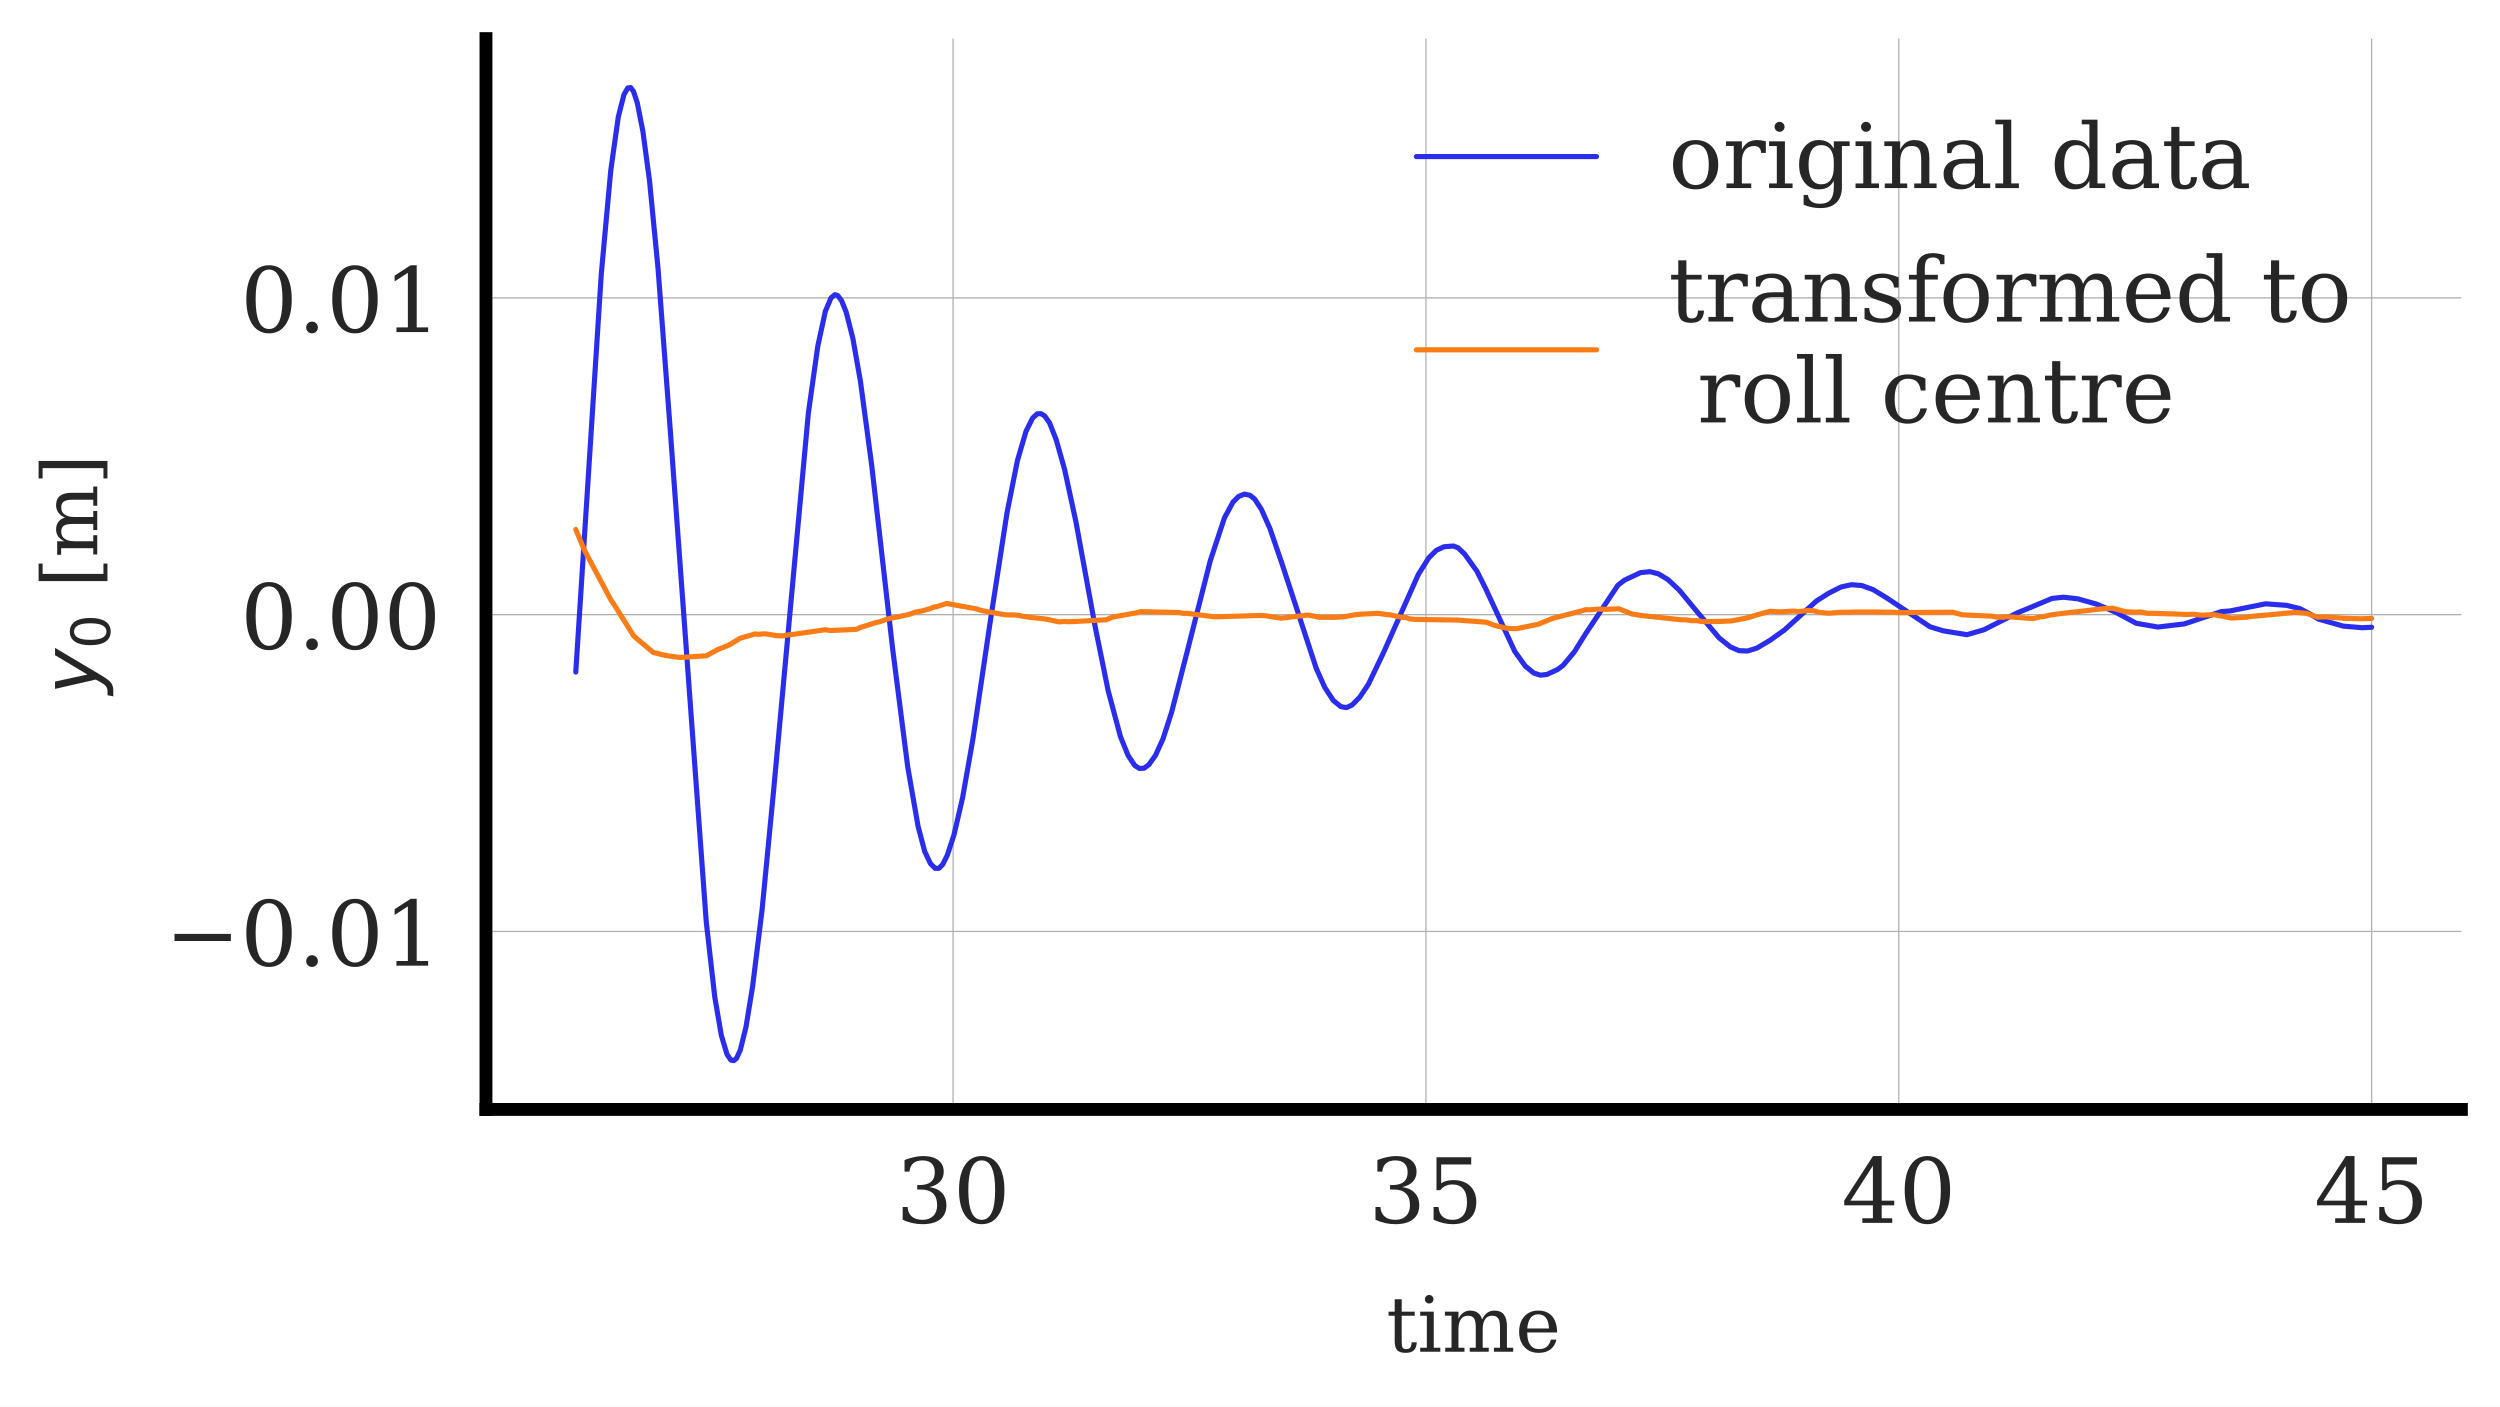
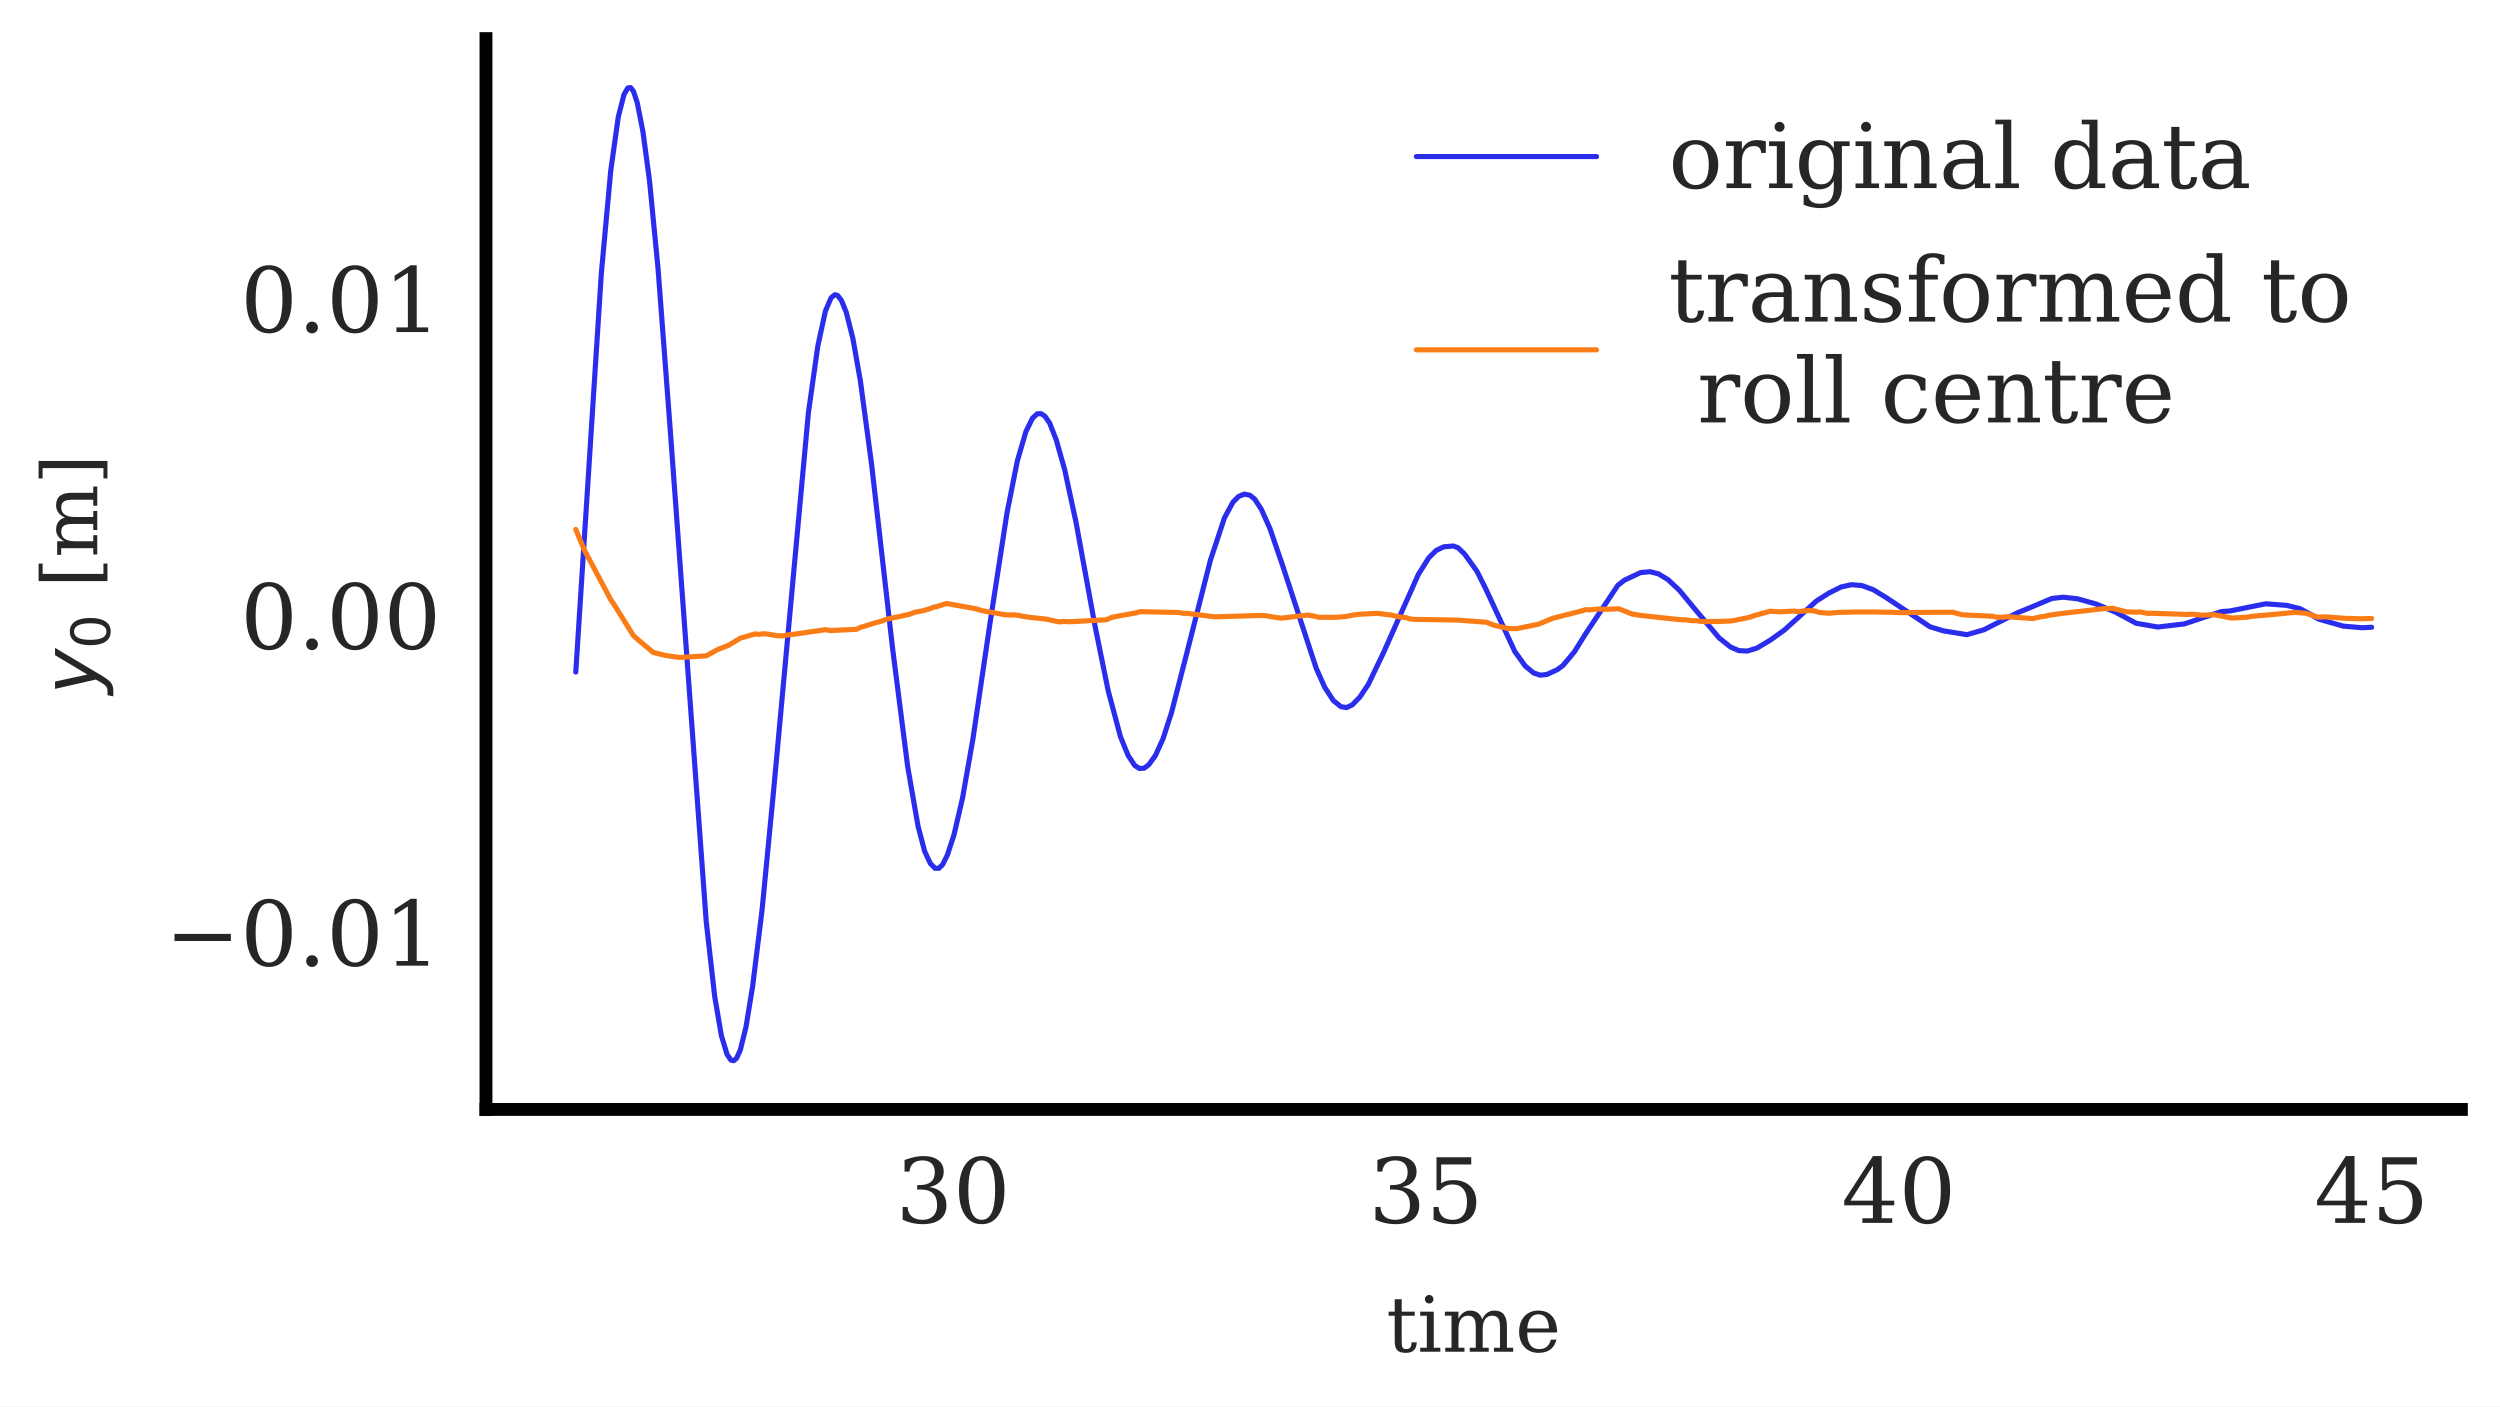
<svg xmlns="http://www.w3.org/2000/svg" xmlns:xlink="http://www.w3.org/1999/xlink" width="194.31pt" height="109.312pt" viewBox="0 0 194.31 109.312" version="1.1">
  <defs>
    <style type="text/css">*{stroke-linejoin: round; stroke-linecap: butt}</style>
  </defs>
  <g id="figure_1">
    <g id="patch_1">
      <path d="M 0 109.312  L 194.31 109.312  L 194.31 0  L 0 0  z " style="fill: #ffffff" />
    </g>
    <g id="axes_1">
      <g id="patch_2">
        <path d="M 37.772 86.23  L 191.309 86.23  L 191.309 3  L 37.772 3  z " style="fill: #ffffff" />
      </g>
      <g id="matplotlib.axis_1">
        <g id="xtick_1">
-           <g id="line2d_1">
-             <path d="M 74.078 86.23  L 74.078 3  " clip-path="url(#peb03bf9147)" style="fill: none; stroke: #b0b0b0; stroke-width: 0.1; stroke-linecap: round" />
-           </g>
-           <g id="line2d_2" />
+           <g id="line2d_1" />
          <g id="text_1">
            <g style="fill: #262626" transform="translate(69.62441 95.04866) scale(0.07 -0.07)">
              <defs>
                <path id="DejaVuSerif-33" d="M 622 4469  Q 988 4606 1323 4678  Q 1659 4750 1953 4750  Q 2638 4750 3022 4454  Q 3406 4159 3406 3634  Q 3406 3213 3140 2930  Q 2875 2647 2388 2547  Q 2963 2466 3280 2130  Q 3597 1794 3597 1259  Q 3597 606 3158 257  Q 2719 -91 1894 -91  Q 1528 -91 1179 -12  Q 831 66 488 225  L 488 1131  L 838 1131  Q 869 681 1141 450  Q 1413 219 1906 219  Q 2384 219 2661 495  Q 2938 772 2938 1253  Q 2938 1803 2653 2086  Q 2369 2369 1819 2369  L 1522 2369  L 1522 2688  L 1678 2688  Q 2225 2688 2498 2914  Q 2772 3141 2772 3597  Q 2772 4006 2547 4223  Q 2322 4441 1900 4441  Q 1478 4441 1245 4241  Q 1013 4041 972 3647  L 622 3647  L 622 4469  z " transform="scale(0.015625)" />
                <path id="DejaVuSerif-30" d="M 2034 219  Q 2513 219 2750 744  Q 2988 1269 2988 2328  Q 2988 3391 2750 3916  Q 2513 4441 2034 4441  Q 1556 4441 1318 3916  Q 1081 3391 1081 2328  Q 1081 1269 1318 744  Q 1556 219 2034 219  z M 2034 -91  Q 1275 -91 848 546  Q 422 1184 422 2328  Q 422 3475 848 4112  Q 1275 4750 2034 4750  Q 2797 4750 3222 4112  Q 3647 3475 3647 2328  Q 3647 1184 3222 546  Q 2797 -91 2034 -91  z " transform="scale(0.015625)" />
              </defs>
              <use xlink:href="#DejaVuSerif-33" />
              <use xlink:href="#DejaVuSerif-30" x="63.623" />
            </g>
          </g>
        </g>
        <g id="xtick_2">
-           <g id="line2d_3">
-             <path d="M 110.829 86.23  L 110.829 3  " clip-path="url(#peb03bf9147)" style="fill: none; stroke: #b0b0b0; stroke-width: 0.1; stroke-linecap: round" />
-           </g>
-           <g id="line2d_4" />
+           <g id="line2d_2" />
          <g id="text_2">
            <g style="fill: #262626" transform="translate(106.3752 95.04866) scale(0.07 -0.07)">
              <defs>
                <path id="DejaVuSerif-35" d="M 3219 4666  L 3219 4153  L 1081 4153  L 1081 2816  Q 1244 2928 1461 2984  Q 1678 3041 1947 3041  Q 2703 3041 3140 2622  Q 3578 2203 3578 1478  Q 3578 738 3136 323  Q 2694 -91 1894 -91  Q 1572 -91 1234 -12  Q 897 66 544 225  L 544 1131  L 897 1131  Q 925 688 1179 453  Q 1434 219 1894 219  Q 2388 219 2653 544  Q 2919 869 2919 1478  Q 2919 2084 2655 2407  Q 2391 2731 1894 2731  Q 1613 2731 1398 2631  Q 1184 2531 1019 2322  L 750 2322  L 750 4666  L 3219 4666  z " transform="scale(0.015625)" />
              </defs>
              <use xlink:href="#DejaVuSerif-33" />
              <use xlink:href="#DejaVuSerif-35" x="63.623" />
            </g>
          </g>
        </g>
        <g id="xtick_3">
-           <g id="line2d_5">
-             <path d="M 147.58 86.23  L 147.58 3  " clip-path="url(#peb03bf9147)" style="fill: none; stroke: #b0b0b0; stroke-width: 0.1; stroke-linecap: round" />
-           </g>
-           <g id="line2d_6" />
+           <g id="line2d_3" />
          <g id="text_3">
            <g style="fill: #262626" transform="translate(143.1261 95.04866) scale(0.07 -0.07)">
              <defs>
                <path id="DejaVuSerif-34" d="M 2234 1581  L 2234 4063  L 641 1581  L 2234 1581  z M 3609 0  L 1484 0  L 1484 331  L 2234 331  L 2234 1247  L 197 1247  L 197 1588  L 2241 4750  L 2859 4750  L 2859 1581  L 3750 1581  L 3750 1247  L 2859 1247  L 2859 331  L 3609 331  L 3609 0  z " transform="scale(0.015625)" />
              </defs>
              <use xlink:href="#DejaVuSerif-34" />
              <use xlink:href="#DejaVuSerif-30" x="63.623" />
            </g>
          </g>
        </g>
        <g id="xtick_4">
-           <g id="line2d_7">
-             <path d="M 184.331 86.23  L 184.331 3  " clip-path="url(#peb03bf9147)" style="fill: none; stroke: #b0b0b0; stroke-width: 0.1; stroke-linecap: round" />
-           </g>
-           <g id="line2d_8" />
+           <g id="line2d_4" />
          <g id="text_4">
            <g style="fill: #262626" transform="translate(179.8769 95.04866) scale(0.07 -0.07)">
              <use xlink:href="#DejaVuSerif-34" />
              <use xlink:href="#DejaVuSerif-35" x="63.623" />
            </g>
          </g>
        </g>
        <g id="text_5">
          <g style="fill: #262626" transform="translate(107.7551 105.0635) scale(0.06 -0.06)">
            <defs>
              <path id="DejaVuSerif-74" d="M 691 2988  L 184 2988  L 184 3322  L 691 3322  L 691 4353  L 1269 4353  L 1269 3322  L 2350 3322  L 2350 2988  L 1269 2988  L 1269 878  Q 1269 456 1350 337  Q 1431 219 1650 219  Q 1875 219 1978 351  Q 2081 484 2088 781  L 2522 781  Q 2497 328 2275 118  Q 2053 -91 1600 -91  Q 1103 -91 897 129  Q 691 350 691 878  L 691 2988  z " transform="scale(0.015625)" />
              <path id="DejaVuSerif-69" d="M 622 4353  Q 622 4497 726 4603  Q 831 4709 978 4709  Q 1122 4709 1226 4603  Q 1331 4497 1331 4353  Q 1331 4206 1228 4103  Q 1125 4000 978 4000  Q 831 4000 726 4103  Q 622 4206 622 4353  z M 1356 331  L 1900 331  L 1900 0  L 231 0  L 231 331  L 781 331  L 781 2988  L 231 2988  L 231 3322  L 1356 3322  L 1356 331  z " transform="scale(0.015625)" />
              <path id="DejaVuSerif-6d" d="M 3316 2675  Q 3481 3041 3739 3227  Q 3997 3413 4341 3413  Q 4863 3413 5119 3089  Q 5375 2766 5375 2113  L 5375 331  L 5894 331  L 5894 0  L 4300 0  L 4300 331  L 4800 331  L 4800 2047  Q 4800 2556 4650 2772  Q 4500 2988 4153 2988  Q 3769 2988 3567 2697  Q 3366 2406 3366 1850  L 3366 331  L 3866 331  L 3866 0  L 2291 0  L 2291 331  L 2791 331  L 2791 2069  Q 2791 2566 2641 2777  Q 2491 2988 2144 2988  Q 1759 2988 1557 2697  Q 1356 2406 1356 1850  L 1356 331  L 1856 331  L 1856 0  L 263 0  L 263 331  L 781 331  L 781 2994  L 231 2994  L 231 3322  L 1356 3322  L 1356 2731  Q 1516 3063 1762 3238  Q 2009 3413 2322 3413  Q 2709 3413 2968 3220  Q 3228 3028 3316 2675  z " transform="scale(0.015625)" />
              <path id="DejaVuSerif-65" d="M 3469 1600  L 991 1600  L 991 1575  Q 991 903 1244 561  Q 1497 219 1991 219  Q 2369 219 2611 417  Q 2853 616 2950 1006  L 3413 1006  Q 3275 459 2904 184  Q 2534 -91 1931 -91  Q 1203 -91 761 389  Q 319 869 319 1663  Q 319 2450 753 2931  Q 1188 3413 1894 3413  Q 2647 3413 3050 2948  Q 3453 2484 3469 1600  z M 2791 1931  Q 2772 2513 2545 2808  Q 2319 3103 1894 3103  Q 1497 3103 1269 2806  Q 1041 2509 991 1931  L 2791 1931  z " transform="scale(0.015625)" />
            </defs>
            <use xlink:href="#DejaVuSerif-74" />
            <use xlink:href="#DejaVuSerif-69" x="40.186" />
            <use xlink:href="#DejaVuSerif-6d" x="72.168" />
            <use xlink:href="#DejaVuSerif-65" x="166.992" />
          </g>
        </g>
      </g>
      <g id="matplotlib.axis_2">
        <g id="ytick_1">
-           <g id="line2d_9">
-             <path d="M 37.772 72.396  L 191.309 72.396  " clip-path="url(#peb03bf9147)" style="fill: none; stroke: #b0b0b0; stroke-width: 0.1; stroke-linecap: round" />
-           </g>
-           <g id="line2d_10" />
+           <g id="line2d_5" />
          <g id="text_6">
            <g style="fill: #262626" transform="translate(12.82024 75.05554) scale(0.07 -0.07)">
              <defs>
                <path id="DejaVuSerif-2212" d="M 678 2259  L 4684 2259  L 4684 1753  L 678 1753  L 678 2259  z " transform="scale(0.015625)" />
                <path id="DejaVuSerif-2e" d="M 603 325  Q 603 500 722 622  Q 841 744 1019 744  Q 1191 744 1312 622  Q 1434 500 1434 325  Q 1434 153 1312 31  Q 1191 -91 1019 -91  Q 841 -91 722 29  Q 603 150 603 325  z " transform="scale(0.015625)" />
                <path id="DejaVuSerif-31" d="M 909 0  L 909 331  L 1722 331  L 1722 4213  L 781 3603  L 781 4013  L 1919 4750  L 2350 4750  L 2350 331  L 3163 331  L 3163 0  L 909 0  z " transform="scale(0.015625)" />
              </defs>
              <use xlink:href="#DejaVuSerif-2212" />
              <use xlink:href="#DejaVuSerif-30" x="83.789" />
              <use xlink:href="#DejaVuSerif-2e" x="147.412" />
              <use xlink:href="#DejaVuSerif-30" x="179.199" />
              <use xlink:href="#DejaVuSerif-31" x="242.822" />
            </g>
          </g>
        </g>
        <g id="ytick_2">
-           <g id="line2d_11">
-             <path d="M 37.772 47.774  L 191.309 47.774  " clip-path="url(#peb03bf9147)" style="fill: none; stroke: #b0b0b0; stroke-width: 0.1; stroke-linecap: round" />
-           </g>
-           <g id="line2d_12" />
+           <g id="line2d_6" />
          <g id="text_7">
            <g style="fill: #262626" transform="translate(18.68602 50.43303) scale(0.07 -0.07)">
              <use xlink:href="#DejaVuSerif-30" />
              <use xlink:href="#DejaVuSerif-2e" x="63.623" />
              <use xlink:href="#DejaVuSerif-30" x="95.41" />
              <use xlink:href="#DejaVuSerif-30" x="159.033" />
            </g>
          </g>
        </g>
        <g id="ytick_3">
-           <g id="line2d_13">
-             <path d="M 37.772 23.151  L 191.309 23.151  " clip-path="url(#peb03bf9147)" style="fill: none; stroke: #b0b0b0; stroke-width: 0.1; stroke-linecap: round" />
-           </g>
-           <g id="line2d_14" />
+           <g id="line2d_7" />
          <g id="text_8">
            <g style="fill: #262626" transform="translate(18.68602 25.81053) scale(0.07 -0.07)">
              <use xlink:href="#DejaVuSerif-30" />
              <use xlink:href="#DejaVuSerif-2e" x="63.623" />
              <use xlink:href="#DejaVuSerif-30" x="95.41" />
              <use xlink:href="#DejaVuSerif-31" x="159.033" />
            </g>
          </g>
        </g>
        <g id="text_9">
          <g style="fill: #262626" transform="translate(7.56024 53.97499) rotate(-90) scale(0.06 -0.06)">
            <defs>
              <path id="DejaVuSans-Oblique-79" d="M 1588 -325  Q 1188 -997 936 -1164  Q 684 -1331 294 -1331  L -159 -1331  L -63 -850  L 269 -850  Q 509 -850 678 -719  Q 847 -588 1056 -206  L 1234 128  L 459 3500  L 1069 3500  L 1650 819  L 3256 3500  L 3859 3500  L 1588 -325  z " transform="scale(0.015625)" />
              <path id="DejaVuSans-30" d="M 2034 4250  Q 1547 4250 1301 3770  Q 1056 3291 1056 2328  Q 1056 1369 1301 889  Q 1547 409 2034 409  Q 2525 409 2770 889  Q 3016 1369 3016 2328  Q 3016 3291 2770 3770  Q 2525 4250 2034 4250  z M 2034 4750  Q 2819 4750 3233 4129  Q 3647 3509 3647 2328  Q 3647 1150 3233 529  Q 2819 -91 2034 -91  Q 1250 -91 836 529  Q 422 1150 422 2328  Q 422 3509 836 4129  Q 1250 4750 2034 4750  z " transform="scale(0.015625)" />
              <path id="DejaVuSerif-20" transform="scale(0.015625)" />
              <path id="DejaVuSerif-5b" d="M 550 4863  L 2003 4863  L 2003 4531  L 1147 4531  L 1147 -513  L 2003 -513  L 2003 -844  L 550 -844  L 550 4863  z " transform="scale(0.015625)" />
              <path id="DejaVuSerif-5d" d="M 1947 4863  L 1947 -844  L 494 -844  L 494 -513  L 1350 -513  L 1350 4531  L 494 4531  L 494 4863  L 1947 4863  z " transform="scale(0.015625)" />
            </defs>
            <use xlink:href="#DejaVuSans-Oblique-79" transform="translate(0 0.015625)" />
            <use xlink:href="#DejaVuSans-30" transform="translate(59.17969 -16.39062) scale(0.7)" />
            <use xlink:href="#DejaVuSerif-20" transform="translate(106.4502 0.015625)" />
            <use xlink:href="#DejaVuSerif-5b" transform="translate(138.2373 0.015625)" />
            <use xlink:href="#DejaVuSerif-6d" transform="translate(177.251 0.015625)" />
            <use xlink:href="#DejaVuSerif-5d" transform="translate(272.0752 0.015625)" />
          </g>
        </g>
      </g>
-       <g id="line2d_15">
-         <path d="M 44.751 52.233  L 46.735 21.292  L 47.47 13.256  L 48.058 9.078  L 48.5 7.344  L 48.793 6.839  L 49.014 6.806  L 49.234 7.096  L 49.528 7.978  L 49.969 10.216  L 50.484 14.058  L 51.145 20.867  L 52.101 33.504  L 54.894 71.662  L 55.555 77.493  L 56.07 80.494  L 56.511 81.958  L 56.805 82.391  L 57.026 82.44  L 57.246 82.258  L 57.54 81.609  L 57.981 79.824  L 58.496 76.664  L 59.231 70.724  L 60.113 61.602  L 62.832 32.08  L 63.567 26.876  L 64.155 24.177  L 64.596 23.143  L 64.89 22.904  L 65.111 22.971  L 65.405 23.359  L 65.772 24.269  L 66.287 26.297  L 66.875 29.625  L 67.757 36.204  L 69.374 50.384  L 70.55 59.595  L 71.358 64.231  L 71.873 66.183  L 72.314 67.118  L 72.682 67.489  L 72.975 67.488  L 73.269 67.192  L 73.637 66.449  L 74.151 64.876  L 74.813 62.022  L 75.621 57.43  L 76.945 48.449  L 78.268 39.862  L 79.076 35.81  L 79.738 33.544  L 80.252 32.501  L 80.62 32.163  L 80.914 32.153  L 81.208 32.341  L 81.575 32.87  L 82.09 34.171  L 82.751 36.507  L 83.633 40.597  L 85.103 48.623  L 86.132 53.687  L 87.088 57.261  L 87.676 58.708  L 88.19 59.489  L 88.558 59.729  L 88.925 59.707  L 89.293 59.433  L 89.807 58.714  L 90.395 57.422  L 91.057 55.374  L 92.233 50.799  L 94.07 43.572  L 95.173 40.241  L 95.834 39.024  L 96.276 38.582  L 96.716 38.406  L 97.158 38.495  L 97.525 38.799  L 98.039 39.59  L 98.701 41.071  L 99.657 43.856  L 102.303 51.944  L 102.964 53.424  L 103.626 54.441  L 104.214 54.922  L 104.655 54.998  L 105.096 54.79  L 105.684 54.19  L 106.345 53.207  L 107.521 50.748  L 110.241 44.644  L 111.049 43.358  L 111.637 42.773  L 112.225 42.497  L 112.96 42.436  L 113.328 42.576  L 113.842 43.072  L 114.798 44.409  L 115.46 45.727  L 117.738 50.639  L 118.546 51.766  L 119.208 52.311  L 119.723 52.478  L 120.237 52.419  L 121.045 52.046  L 121.487 51.719  L 122.369 50.66  L 123.251 49.241  L 125.75 45.486  L 126.264 45.09  L 127.514 44.503  L 128.249 44.434  L 128.91 44.606  L 129.645 45.052  L 130.527 45.879  L 131.777 47.394  L 133.614 49.577  L 134.496 50.285  L 135.158 50.57  L 135.819 50.601  L 136.554 50.372  L 137.584 49.76  L 138.686 48.972  L 141.185 46.709  L 142.14 46.103  L 143.096 45.622  L 143.905 45.445  L 144.713 45.511  L 145.595 45.833  L 146.624 46.46  L 150.005 48.714  L 151.034 49.03  L 152.872 49.331  L 154.195 48.949  L 156.841 47.611  L 157.649 47.286  L 159.487 46.513  L 160.369 46.417  L 161.471 46.539  L 162.941 46.951  L 164.412 47.573  L 166.029 48.443  L 167.719 48.735  L 169.777 48.493  L 172.644 47.536  L 173.305 47.488  L 176.098 46.931  L 177.715 47.05  L 178.744 47.298  L 179.479 47.685  L 180.214 48.122  L 182.125 48.664  L 183.595 48.789  L 184.33 48.753  L 184.33 48.753  " clip-path="url(#peb03bf9147)" style="fill: none; stroke: #2a2eec; stroke-width: 0.4; stroke-linecap: round" />
-       </g>
-       <g id="line2d_16">
-         <path d="M 44.751 41.15  L 45.412 42.741  L 47.47 46.613  L 47.764 47.044  L 49.234 49.401  L 49.602 49.732  L 50.778 50.716  L 51.072 50.782  L 51.439 50.878  L 51.733 50.948  L 52.836 51.102  L 53.498 51.061  L 54.894 50.973  L 55.849 50.449  L 56.144 50.346  L 56.658 50.138  L 57.54 49.6  L 58.716 49.266  L 58.863 49.294  L 59.01 49.3  L 59.378 49.26  L 59.598 49.276  L 60.407 49.411  L 60.921 49.419  L 61.215 49.344  L 61.583 49.316  L 64.155 48.941  L 64.523 49.009  L 66.581 48.914  L 66.875 48.759  L 67.169 48.68  L 68.051 48.394  L 68.418 48.311  L 68.933 48.126  L 69.153 48.073  L 69.888 47.923  L 70.624 47.762  L 70.844 47.685  L 71.138 47.575  L 71.285 47.558  L 71.726 47.468  L 72.314 47.299  L 72.608 47.176  L 72.755 47.168  L 73.563 46.904  L 75.842 47.315  L 76.357 47.47  L 78.047 47.769  L 78.341 47.795  L 78.782 47.795  L 79.15 47.823  L 79.444 47.894  L 79.885 47.957  L 80.105 47.996  L 80.473 48.028  L 81.281 48.115  L 81.943 48.257  L 82.31 48.335  L 82.751 48.302  L 83.045 48.324  L 83.486 48.309  L 85.985 48.17  L 86.426 47.979  L 87.088 47.849  L 88.337 47.63  L 88.631 47.537  L 91.645 47.608  L 92.012 47.678  L 92.233 47.666  L 94.144 47.911  L 94.438 47.942  L 97.966 47.836  L 98.407 47.861  L 99.069 47.975  L 99.583 48.047  L 101.641 47.803  L 102.082 47.879  L 102.523 47.981  L 103.185 47.978  L 103.699 47.986  L 104.508 47.931  L 105.316 47.783  L 105.757 47.737  L 107.08 47.67  L 107.742 47.761  L 108.036 47.787  L 108.918 47.976  L 109.285 48.003  L 109.579 48.101  L 109.947 48.142  L 113.254 48.193  L 115.533 48.364  L 116.121 48.596  L 117.223 48.853  L 117.885 48.861  L 119.575 48.514  L 120.678 48.06  L 122.957 47.476  L 123.251 47.385  L 123.545 47.399  L 124.206 47.336  L 124.794 47.36  L 125.823 47.315  L 126.852 47.726  L 127.587 47.842  L 130.674 48.173  L 131.042 48.177  L 131.483 48.244  L 131.85 48.237  L 132.218 48.301  L 132.438 48.313  L 133.614 48.301  L 134.57 48.262  L 135.452 48.092  L 135.966 47.983  L 136.408 47.829  L 137.584 47.51  L 138.318 47.555  L 139.421 47.496  L 139.789 47.533  L 140.524 47.45  L 140.964 47.472  L 141.406 47.6  L 142.14 47.663  L 142.949 47.594  L 143.61 47.584  L 144.346 47.563  L 145.816 47.567  L 146.551 47.584  L 146.992 47.581  L 147.506 47.613  L 148.021 47.615  L 149.05 47.601  L 151.769 47.583  L 152.504 47.784  L 153.239 47.823  L 154.856 47.894  L 155.15 47.967  L 155.665 47.975  L 155.959 47.927  L 158.017 48.079  L 158.605 47.939  L 158.972 47.896  L 159.266 47.819  L 159.928 47.722  L 160.736 47.623  L 162.133 47.465  L 163.162 47.342  L 163.603 47.303  L 164.191 47.274  L 165.22 47.545  L 166.029 47.585  L 166.323 47.559  L 166.911 47.673  L 167.278 47.669  L 169.336 47.731  L 169.924 47.763  L 170.439 47.74  L 170.806 47.775  L 171.1 47.819  L 171.615 47.791  L 172.129 47.784  L 172.644 47.882  L 173.452 48.037  L 174.628 47.973  L 174.996 47.906  L 175.731 47.84  L 176.319 47.793  L 178.377 47.595  L 179.259 47.671  L 180.141 47.967  L 180.729 47.941  L 181.979 48.038  L 182.273 48.061  L 182.934 48.073  L 183.448 48.095  L 184.33 48.068  L 184.33 48.068  " clip-path="url(#peb03bf9147)" style="fill: none; stroke: #fa7c17; stroke-width: 0.4; stroke-linecap: round" />
+       <g id="line2d_8">
+         <path d="M 44.751 52.233  L 46.735 21.292  L 47.47 13.256  L 48.058 9.078  L 48.5 7.344  L 48.793 6.839  L 49.014 6.806  L 49.234 7.096  L 49.528 7.978  L 49.969 10.216  L 50.484 14.058  L 51.145 20.867  L 52.101 33.504  L 54.894 71.662  L 55.555 77.493  L 56.07 80.494  L 56.511 81.958  L 56.805 82.391  L 57.026 82.44  L 57.246 82.258  L 57.54 81.609  L 57.981 79.824  L 58.496 76.664  L 59.231 70.724  L 60.113 61.602  L 62.832 32.08  L 63.567 26.876  L 64.155 24.177  L 64.596 23.143  L 64.89 22.904  L 65.111 22.971  L 65.405 23.359  L 65.772 24.269  L 66.287 26.297  L 66.875 29.625  L 67.757 36.204  L 69.374 50.384  L 70.55 59.595  L 71.358 64.231  L 71.873 66.183  L 72.314 67.118  L 72.682 67.489  L 72.975 67.488  L 73.269 67.192  L 73.637 66.449  L 74.151 64.876  L 74.813 62.022  L 75.621 57.43  L 76.945 48.449  L 78.268 39.862  L 79.076 35.81  L 79.738 33.544  L 80.252 32.501  L 80.62 32.163  L 80.914 32.153  L 81.208 32.341  L 81.575 32.87  L 82.09 34.171  L 82.751 36.507  L 83.633 40.597  L 85.103 48.623  L 86.132 53.687  L 87.088 57.261  L 87.676 58.708  L 88.19 59.489  L 88.558 59.729  L 88.925 59.707  L 89.293 59.433  L 89.807 58.714  L 90.395 57.422  L 91.057 55.374  L 92.233 50.799  L 94.07 43.572  L 95.173 40.241  L 95.834 39.024  L 96.276 38.582  L 96.716 38.406  L 97.158 38.495  L 97.525 38.799  L 98.039 39.59  L 98.701 41.071  L 99.657 43.856  L 102.303 51.944  L 102.964 53.424  L 103.626 54.441  L 104.214 54.922  L 104.655 54.998  L 105.096 54.79  L 105.684 54.19  L 106.345 53.207  L 107.521 50.748  L 110.241 44.644  L 111.049 43.358  L 111.637 42.773  L 112.225 42.497  L 112.96 42.436  L 113.328 42.576  L 113.842 43.072  L 114.798 44.409  L 115.46 45.727  L 117.738 50.639  L 118.546 51.766  L 119.208 52.311  L 119.723 52.478  L 120.237 52.419  L 121.045 52.046  L 121.487 51.719  L 122.369 50.66  L 123.251 49.241  L 125.75 45.486  L 126.264 45.09  L 127.514 44.503  L 128.249 44.434  L 128.91 44.606  L 129.645 45.052  L 130.527 45.879  L 131.777 47.394  L 133.614 49.577  L 134.496 50.285  L 135.158 50.57  L 135.819 50.601  L 136.554 50.372  L 137.584 49.76  L 138.686 48.972  L 141.185 46.709  L 142.14 46.103  L 143.096 45.622  L 143.905 45.445  L 144.713 45.511  L 145.595 45.833  L 146.624 46.46  L 150.005 48.714  L 151.034 49.03  L 152.872 49.331  L 154.195 48.949  L 156.841 47.611  L 157.649 47.286  L 159.487 46.513  L 160.369 46.417  L 161.471 46.539  L 162.941 46.951  L 164.412 47.573  L 166.029 48.443  L 167.719 48.735  L 169.777 48.493  L 172.644 47.536  L 173.305 47.488  L 176.098 46.931  L 177.715 47.05  L 178.744 47.298  L 179.479 47.685  L 180.214 48.122  L 182.125 48.664  L 183.595 48.789  L 184.33 48.753  L 184.33 48.753  " clip-path="url(#p0e446a9427)" style="fill: none; stroke: #2a2eec; stroke-width: 0.4; stroke-linecap: round" />
+       </g>
+       <g id="line2d_9">
+         <path d="M 44.751 41.15  L 45.412 42.741  L 47.47 46.613  L 47.764 47.044  L 49.234 49.401  L 49.602 49.732  L 50.778 50.716  L 51.072 50.782  L 51.439 50.878  L 51.733 50.948  L 52.836 51.102  L 53.498 51.061  L 54.894 50.973  L 55.849 50.449  L 56.144 50.346  L 56.658 50.138  L 57.54 49.6  L 58.716 49.266  L 58.863 49.294  L 59.01 49.3  L 59.378 49.26  L 59.598 49.276  L 60.407 49.411  L 60.921 49.419  L 61.215 49.344  L 61.583 49.316  L 64.155 48.941  L 64.523 49.009  L 66.581 48.914  L 66.875 48.759  L 67.169 48.68  L 68.051 48.394  L 68.418 48.311  L 68.933 48.126  L 69.153 48.073  L 69.888 47.923  L 70.624 47.762  L 70.844 47.685  L 71.138 47.575  L 71.285 47.558  L 71.726 47.468  L 72.314 47.299  L 72.608 47.176  L 72.755 47.168  L 73.563 46.904  L 75.842 47.315  L 76.357 47.47  L 78.047 47.769  L 78.341 47.795  L 78.782 47.795  L 79.15 47.823  L 79.444 47.894  L 79.885 47.957  L 80.105 47.996  L 80.473 48.028  L 81.281 48.115  L 81.943 48.257  L 82.31 48.335  L 82.751 48.302  L 83.045 48.324  L 83.486 48.309  L 85.985 48.17  L 86.426 47.979  L 87.088 47.849  L 88.337 47.63  L 88.631 47.537  L 91.645 47.608  L 92.012 47.678  L 92.233 47.666  L 94.144 47.911  L 94.438 47.942  L 97.966 47.836  L 98.407 47.861  L 99.069 47.975  L 99.583 48.047  L 101.641 47.803  L 102.082 47.879  L 102.523 47.981  L 103.185 47.978  L 103.699 47.986  L 104.508 47.931  L 105.316 47.783  L 105.757 47.737  L 107.08 47.67  L 107.742 47.761  L 108.036 47.787  L 108.918 47.976  L 109.285 48.003  L 109.579 48.101  L 109.947 48.142  L 113.254 48.193  L 115.533 48.364  L 116.121 48.596  L 117.223 48.853  L 117.885 48.861  L 119.575 48.514  L 120.678 48.06  L 122.957 47.476  L 123.251 47.385  L 123.545 47.399  L 124.206 47.336  L 124.794 47.36  L 125.823 47.315  L 126.852 47.726  L 127.587 47.842  L 130.674 48.173  L 131.042 48.177  L 131.483 48.244  L 131.85 48.237  L 132.218 48.301  L 132.438 48.313  L 133.614 48.301  L 134.57 48.262  L 135.452 48.092  L 135.966 47.983  L 136.408 47.829  L 137.584 47.51  L 138.318 47.555  L 139.421 47.496  L 139.789 47.533  L 140.524 47.45  L 140.964 47.472  L 141.406 47.6  L 142.14 47.663  L 142.949 47.594  L 143.61 47.584  L 144.346 47.563  L 145.816 47.567  L 146.551 47.584  L 146.992 47.581  L 147.506 47.613  L 148.021 47.615  L 149.05 47.601  L 151.769 47.583  L 152.504 47.784  L 153.239 47.823  L 154.856 47.894  L 155.15 47.967  L 155.665 47.975  L 155.959 47.927  L 158.017 48.079  L 158.605 47.939  L 158.972 47.896  L 159.266 47.819  L 159.928 47.722  L 160.736 47.623  L 162.133 47.465  L 163.162 47.342  L 163.603 47.303  L 164.191 47.274  L 165.22 47.545  L 166.029 47.585  L 166.323 47.559  L 166.911 47.673  L 167.278 47.669  L 169.336 47.731  L 169.924 47.763  L 170.439 47.74  L 170.806 47.775  L 171.1 47.819  L 171.615 47.791  L 172.129 47.784  L 172.644 47.882  L 173.452 48.037  L 174.628 47.973  L 174.996 47.906  L 175.731 47.84  L 176.319 47.793  L 178.377 47.595  L 179.259 47.671  L 180.141 47.967  L 180.729 47.941  L 181.979 48.038  L 182.273 48.061  L 182.934 48.073  L 183.448 48.095  L 184.33 48.068  L 184.33 48.068  " clip-path="url(#p0e446a9427)" style="fill: none; stroke: #fa7c17; stroke-width: 0.4; stroke-linecap: round" />
      </g>
      <g id="patch_3">
        <path d="M 37.772 86.23  L 37.772 3  " style="fill: none; stroke: #000000; stroke-linejoin: miter; stroke-linecap: square" />
      </g>
      <g id="patch_4">
        <path d="M 37.772 86.23  L 191.309 86.23  " style="fill: none; stroke: #000000; stroke-linejoin: miter; stroke-linecap: square" />
      </g>
      <g id="legend_1">
-         <g id="line2d_17">
+         <g id="line2d_10">
          <path d="M 110.086 12.169  L 117.086 12.169  L 124.086 12.169  " style="fill: none; stroke: #2a2eec; stroke-width: 0.4; stroke-linecap: round" />
        </g>
        <g id="text_10">
          <g style="fill: #262626" transform="translate(129.6864 14.61915) scale(0.07 -0.07)">
            <defs>
              <path id="DejaVuSerif-6f" d="M 1925 219  Q 2388 219 2623 584  Q 2859 950 2859 1663  Q 2859 2375 2623 2739  Q 2388 3103 1925 3103  Q 1463 3103 1227 2739  Q 991 2375 991 1663  Q 991 950 1228 584  Q 1466 219 1925 219  z M 1925 -91  Q 1200 -91 759 389  Q 319 869 319 1663  Q 319 2456 758 2934  Q 1197 3413 1925 3413  Q 2653 3413 3092 2934  Q 3531 2456 3531 1663  Q 3531 869 3092 389  Q 2653 -91 1925 -91  z " transform="scale(0.015625)" />
              <path id="DejaVuSerif-72" d="M 3059 3328  L 3059 2497  L 2728 2497  Q 2713 2744 2591 2866  Q 2469 2988 2234 2988  Q 1809 2988 1582 2694  Q 1356 2400 1356 1850  L 1356 331  L 2022 331  L 2022 0  L 263 0  L 263 331  L 781 331  L 781 2994  L 231 2994  L 231 3322  L 1356 3322  L 1356 2731  Q 1525 3078 1790 3245  Q 2056 3413 2438 3413  Q 2578 3413 2733 3391  Q 2888 3369 3059 3328  z " transform="scale(0.015625)" />
              <path id="DejaVuSerif-67" d="M 3359 2988  L 3359 72  Q 3359 -644 2965 -1033  Q 2572 -1422 1844 -1422  Q 1516 -1422 1216 -1362  Q 916 -1303 641 -1184  L 641 -488  L 941 -488  Q 997 -813 1206 -963  Q 1416 -1113 1806 -1113  Q 2313 -1113 2548 -827  Q 2784 -541 2784 72  L 2784 519  Q 2616 206 2355 57  Q 2094 -91 1709 -91  Q 1097 -91 708 395  Q 319 881 319 1663  Q 319 2444 706 2928  Q 1094 3413 1709 3413  Q 2094 3413 2355 3264  Q 2616 3116 2784 2803  L 2784 3322  L 3909 3322  L 3909 2988  L 3359 2988  z M 2784 1825  Q 2784 2422 2554 2737  Q 2325 3053 1888 3053  Q 1444 3053 1217 2703  Q 991 2353 991 1663  Q 991 975 1217 622  Q 1444 269 1888 269  Q 2325 269 2554 583  Q 2784 897 2784 1497  L 2784 1825  z " transform="scale(0.015625)" />
              <path id="DejaVuSerif-6e" d="M 263 0  L 263 331  L 781 331  L 781 2988  L 231 2988  L 231 3322  L 1356 3322  L 1356 2731  Q 1516 3069 1770 3241  Q 2025 3413 2363 3413  Q 2913 3413 3172 3097  Q 3431 2781 3431 2113  L 3431 331  L 3944 331  L 3944 0  L 2356 0  L 2356 331  L 2853 331  L 2853 1931  Q 2853 2541 2703 2767  Q 2553 2994 2175 2994  Q 1775 2994 1565 2701  Q 1356 2409 1356 1850  L 1356 331  L 1856 331  L 1856 0  L 263 0  z " transform="scale(0.015625)" />
              <path id="DejaVuSerif-61" d="M 2547 1044  L 2547 1747  L 1806 1747  Q 1378 1747 1168 1562  Q 959 1378 959 997  Q 959 650 1171 447  Q 1384 244 1747 244  Q 2106 244 2326 466  Q 2547 688 2547 1044  z M 3122 2075  L 3122 331  L 3634 331  L 3634 0  L 2547 0  L 2547 359  Q 2356 128 2106 18  Q 1856 -91 1522 -91  Q 969 -91 644 203  Q 319 497 319 997  Q 319 1513 691 1797  Q 1063 2081 1741 2081  L 2547 2081  L 2547 2309  Q 2547 2688 2317 2895  Q 2088 3103 1672 3103  Q 1328 3103 1125 2947  Q 922 2791 872 2484  L 575 2484  L 575 3156  Q 875 3284 1158 3348  Q 1441 3413 1709 3413  Q 2400 3413 2761 3070  Q 3122 2728 3122 2075  z " transform="scale(0.015625)" />
              <path id="DejaVuSerif-6c" d="M 1313 331  L 1856 331  L 1856 0  L 184 0  L 184 331  L 738 331  L 738 4531  L 184 4531  L 184 4863  L 1313 4863  L 1313 331  z " transform="scale(0.015625)" />
              <path id="DejaVuSerif-64" d="M 3359 331  L 3909 331  L 3909 0  L 2784 0  L 2784 519  Q 2616 206 2355 57  Q 2094 -91 1709 -91  Q 1097 -91 708 395  Q 319 881 319 1663  Q 319 2444 706 2928  Q 1094 3413 1709 3413  Q 2094 3413 2355 3264  Q 2616 3116 2784 2803  L 2784 4531  L 2241 4531  L 2241 4863  L 3359 4863  L 3359 331  z M 2784 1497  L 2784 1825  Q 2784 2422 2554 2737  Q 2325 3053 1888 3053  Q 1444 3053 1217 2703  Q 991 2353 991 1663  Q 991 975 1217 622  Q 1444 269 1888 269  Q 2325 269 2554 583  Q 2784 897 2784 1497  z " transform="scale(0.015625)" />
            </defs>
            <use xlink:href="#DejaVuSerif-6f" />
            <use xlink:href="#DejaVuSerif-72" x="60.205" />
            <use xlink:href="#DejaVuSerif-69" x="108.008" />
            <use xlink:href="#DejaVuSerif-67" x="139.99" />
            <use xlink:href="#DejaVuSerif-69" x="204.004" />
            <use xlink:href="#DejaVuSerif-6e" x="235.986" />
            <use xlink:href="#DejaVuSerif-61" x="300.391" />
            <use xlink:href="#DejaVuSerif-6c" x="360.01" />
            <use xlink:href="#DejaVuSerif-20" x="391.992" />
            <use xlink:href="#DejaVuSerif-64" x="423.779" />
            <use xlink:href="#DejaVuSerif-61" x="487.793" />
            <use xlink:href="#DejaVuSerif-74" x="547.412" />
            <use xlink:href="#DejaVuSerif-61" x="587.598" />
          </g>
        </g>
-         <g id="line2d_18">
+         <g id="line2d_11">
          <path d="M 110.086 27.19  L 117.086 27.19  L 124.086 27.19  " style="fill: none; stroke: #fa7c17; stroke-width: 0.4; stroke-linecap: round" />
        </g>
        <g id="text_11">
          <g style="fill: #262626" transform="translate(129.6864 24.99337) scale(0.07 -0.07)">
            <defs>
              <path id="DejaVuSerif-73" d="M 359 184  L 359 959  L 691 959  Q 703 588 923 403  Q 1144 219 1575 219  Q 1963 219 2166 364  Q 2369 509 2369 788  Q 2369 1006 2220 1140  Q 2072 1275 1594 1428  L 1178 1569  Q 750 1706 558 1912  Q 366 2119 366 2438  Q 366 2894 700 3153  Q 1034 3413 1625 3413  Q 1888 3413 2178 3344  Q 2469 3275 2778 3144  L 2778 2419  L 2447 2419  Q 2434 2741 2221 2922  Q 2009 3103 1644 3103  Q 1281 3103 1095 2975  Q 909 2847 909 2591  Q 909 2381 1050 2254  Q 1191 2128 1613 1997  L 2069 1856  Q 2541 1709 2748 1489  Q 2956 1269 2956 922  Q 2956 450 2595 179  Q 2234 -91 1600 -91  Q 1278 -91 972 -22  Q 666 47 359 184  z " transform="scale(0.015625)" />
              <path id="DejaVuSerif-66" d="M 2753 4078  L 2450 4078  Q 2447 4313 2317 4434  Q 2188 4556 1941 4556  Q 1619 4556 1487 4379  Q 1356 4203 1356 3750  L 1356 3322  L 2284 3322  L 2284 2988  L 1356 2988  L 1356 331  L 2094 331  L 2094 0  L 231 0  L 231 331  L 781 331  L 781 2988  L 231 2988  L 231 3322  L 781 3322  L 781 3738  Q 781 4294 1070 4578  Q 1359 4863 1919 4863  Q 2128 4863 2337 4825  Q 2547 4788 2753 4709  L 2753 4078  z " transform="scale(0.015625)" />
            </defs>
            <use xlink:href="#DejaVuSerif-74" />
            <use xlink:href="#DejaVuSerif-72" x="40.186" />
            <use xlink:href="#DejaVuSerif-61" x="87.988" />
            <use xlink:href="#DejaVuSerif-6e" x="147.607" />
            <use xlink:href="#DejaVuSerif-73" x="212.012" />
            <use xlink:href="#DejaVuSerif-66" x="263.33" />
            <use xlink:href="#DejaVuSerif-6f" x="300.342" />
            <use xlink:href="#DejaVuSerif-72" x="360.547" />
            <use xlink:href="#DejaVuSerif-6d" x="408.35" />
            <use xlink:href="#DejaVuSerif-65" x="503.174" />
            <use xlink:href="#DejaVuSerif-64" x="562.354" />
            <use xlink:href="#DejaVuSerif-20" x="626.367" />
            <use xlink:href="#DejaVuSerif-74" x="658.154" />
            <use xlink:href="#DejaVuSerif-6f" x="698.34" />
            <use xlink:href="#DejaVuSerif-20" x="758.545" />
          </g>
          <g style="fill: #262626" transform="translate(129.6864 32.83183) scale(0.07 -0.07)">
            <defs>
              <path id="DejaVuSerif-63" d="M 3291 997  Q 3169 466 2822 187  Q 2475 -91 1925 -91  Q 1200 -91 759 389  Q 319 869 319 1663  Q 319 2459 759 2936  Q 1200 3413 1925 3413  Q 2241 3413 2553 3339  Q 2866 3266 3181 3116  L 3181 2266  L 2847 2266  Q 2781 2703 2561 2903  Q 2341 3103 1931 3103  Q 1466 3103 1228 2742  Q 991 2381 991 1663  Q 991 944 1227 581  Q 1463 219 1931 219  Q 2303 219 2525 412  Q 2747 606 2828 997  L 3291 997  z " transform="scale(0.015625)" />
            </defs>
            <use xlink:href="#DejaVuSerif-20" />
            <use xlink:href="#DejaVuSerif-72" x="31.787" />
            <use xlink:href="#DejaVuSerif-6f" x="79.59" />
            <use xlink:href="#DejaVuSerif-6c" x="139.795" />
            <use xlink:href="#DejaVuSerif-6c" x="171.777" />
            <use xlink:href="#DejaVuSerif-20" x="203.76" />
            <use xlink:href="#DejaVuSerif-63" x="235.547" />
            <use xlink:href="#DejaVuSerif-65" x="291.553" />
            <use xlink:href="#DejaVuSerif-6e" x="350.732" />
            <use xlink:href="#DejaVuSerif-74" x="415.137" />
            <use xlink:href="#DejaVuSerif-72" x="455.322" />
            <use xlink:href="#DejaVuSerif-65" x="503.125" />
          </g>
        </g>
      </g>
    </g>
  </g>
  <defs>
-     <clipPath id="peb03bf9147">
+     <clipPath id="p0e446a9427">
      <rect x="37.772" y="3" width="153.537" height="83.23" />
    </clipPath>
  </defs>
</svg>
